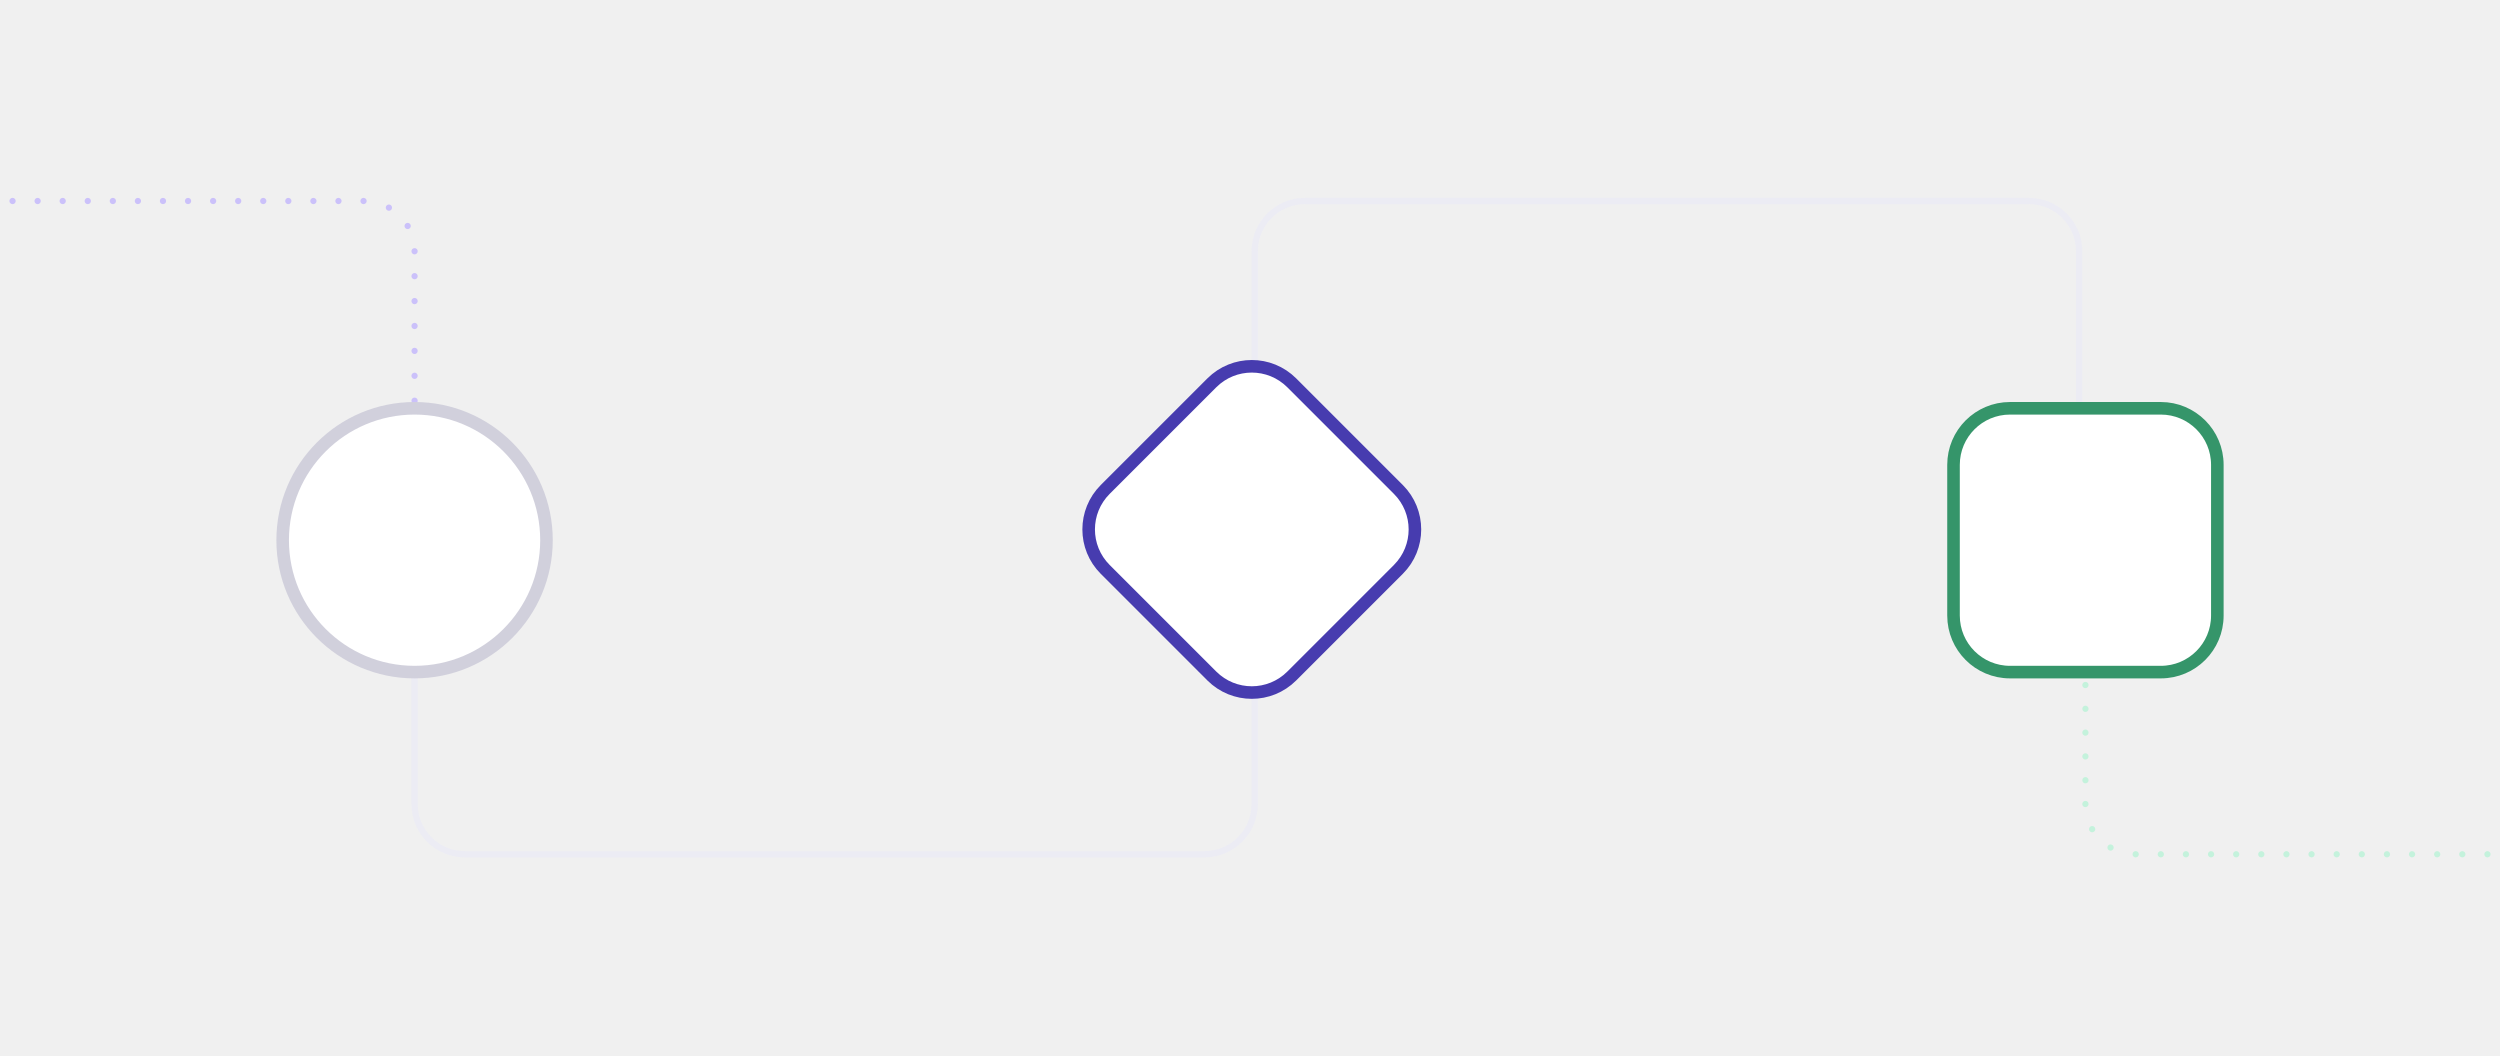
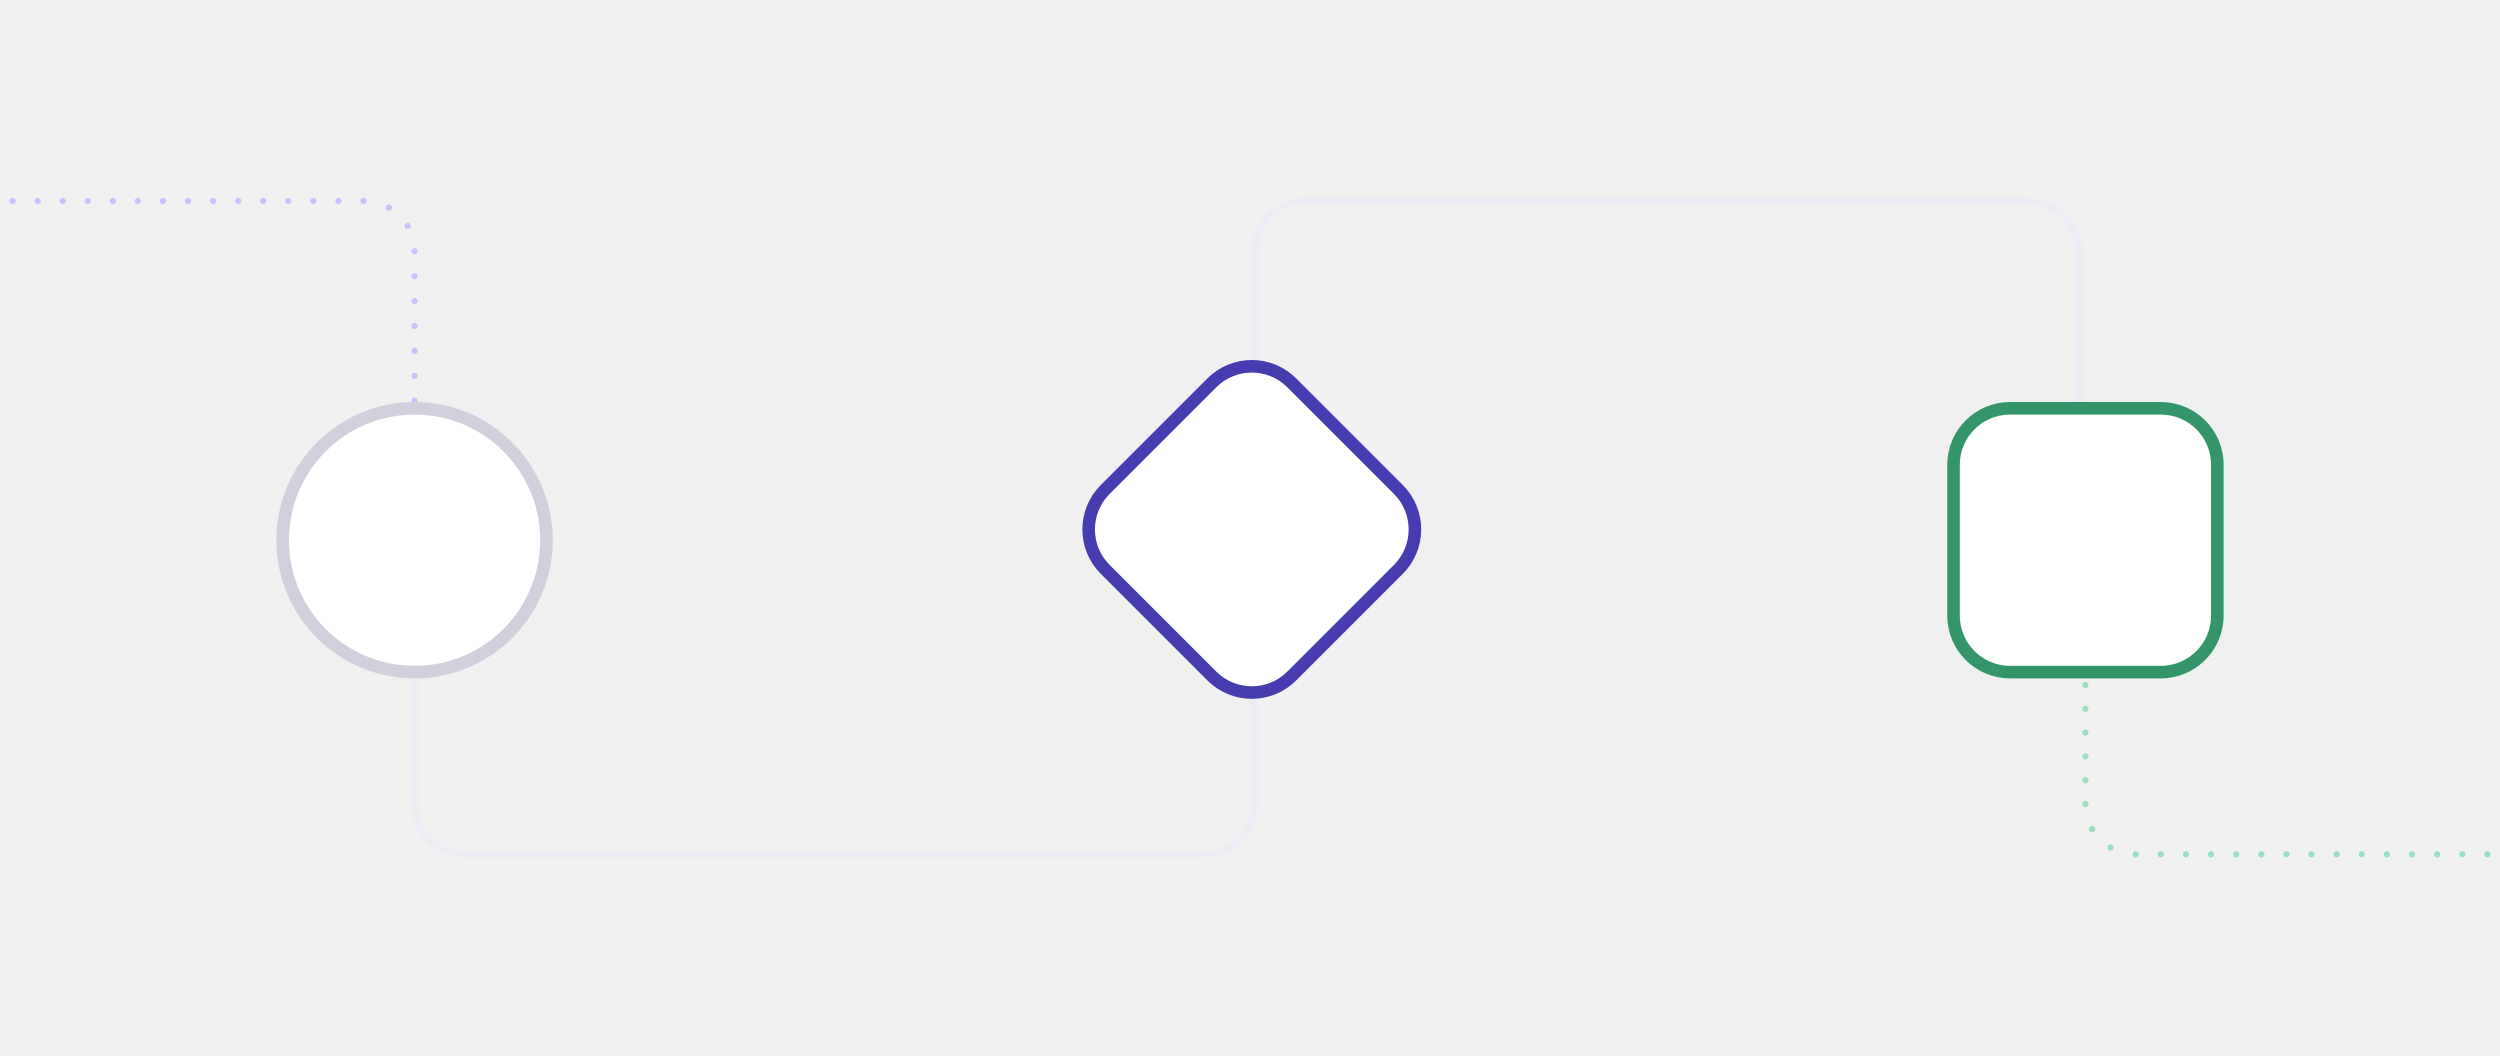
<svg xmlns="http://www.w3.org/2000/svg" width="398" height="168" viewBox="0 0 398 168" fill="none">
  <path d="M2 31.5C1.724 31.5 1.5 31.724 1.5 32C1.5 32.276 1.724 32.5 2 32.5L2 31.5ZM57.873 31.5C57.597 31.5 57.373 31.724 57.373 32C57.373 32.276 57.597 32.5 57.873 32.5V31.5ZM2 32.5C2.276 32.5 2.5 32.276 2.5 32C2.5 31.724 2.276 31.5 2 31.5L2 32.5ZM5.991 31.5C5.715 31.5 5.491 31.724 5.491 32C5.491 32.276 5.715 32.5 5.991 32.5L5.991 31.5ZM5.991 32.5C6.267 32.5 6.491 32.276 6.491 32C6.491 31.724 6.267 31.5 5.991 31.5L5.991 32.5ZM9.982 31.5C9.706 31.5 9.482 31.724 9.482 32C9.482 32.276 9.706 32.5 9.982 32.5L9.982 31.5ZM9.982 32.5C10.258 32.5 10.482 32.276 10.482 32C10.482 31.724 10.258 31.5 9.982 31.5L9.982 32.5ZM13.973 31.5C13.697 31.5 13.473 31.724 13.473 32C13.473 32.276 13.697 32.5 13.973 32.5L13.973 31.5ZM13.973 32.5C14.249 32.5 14.473 32.276 14.473 32C14.473 31.724 14.249 31.5 13.973 31.5L13.973 32.5ZM17.964 31.5C17.688 31.5 17.464 31.724 17.464 32C17.464 32.276 17.688 32.5 17.964 32.5L17.964 31.5ZM17.964 32.5C18.24 32.5 18.464 32.276 18.464 32C18.464 31.724 18.24 31.5 17.964 31.5L17.964 32.5ZM21.955 31.5C21.678 31.5 21.455 31.724 21.455 32C21.455 32.276 21.678 32.5 21.955 32.5L21.955 31.5ZM21.955 32.5C22.231 32.5 22.455 32.276 22.455 32C22.455 31.724 22.231 31.5 21.955 31.5L21.955 32.5ZM25.946 31.5C25.669 31.5 25.446 31.724 25.446 32C25.446 32.276 25.669 32.5 25.946 32.5L25.946 31.5ZM25.946 32.5C26.222 32.5 26.446 32.276 26.446 32C26.446 31.724 26.222 31.5 25.946 31.5L25.946 32.5ZM29.936 31.5C29.66 31.5 29.436 31.724 29.436 32C29.436 32.276 29.66 32.5 29.936 32.5L29.936 31.5ZM29.936 32.5C30.213 32.5 30.436 32.276 30.436 32C30.436 31.724 30.213 31.5 29.936 31.5L29.936 32.5ZM33.927 31.5C33.651 31.5 33.427 31.724 33.427 32C33.427 32.276 33.651 32.5 33.927 32.5L33.927 31.5ZM33.927 32.5C34.204 32.5 34.427 32.276 34.427 32C34.427 31.724 34.204 31.5 33.927 31.5L33.927 32.5ZM37.918 31.5C37.642 31.5 37.418 31.724 37.418 32C37.418 32.276 37.642 32.5 37.918 32.5L37.918 31.5ZM37.918 32.5C38.194 32.5 38.418 32.276 38.418 32C38.418 31.724 38.194 31.5 37.918 31.5L37.918 32.5ZM41.909 31.5C41.633 31.5 41.409 31.724 41.409 32C41.409 32.276 41.633 32.5 41.909 32.5L41.909 31.5ZM41.909 32.5C42.185 32.5 42.409 32.276 42.409 32C42.409 31.724 42.185 31.5 41.909 31.5L41.909 32.5ZM45.9 31.5C45.624 31.5 45.4 31.724 45.4 32C45.4 32.276 45.624 32.5 45.9 32.5L45.9 31.5ZM45.9 32.5C46.176 32.5 46.4 32.276 46.4 32C46.4 31.724 46.176 31.5 45.9 31.5L45.9 32.5ZM49.891 31.5C49.615 31.5 49.391 31.724 49.391 32C49.391 32.276 49.615 32.5 49.891 32.5L49.891 31.5ZM49.891 32.5C50.167 32.5 50.391 32.276 50.391 32C50.391 31.724 50.167 31.5 49.891 31.5L49.891 32.5ZM53.882 31.5C53.606 31.5 53.382 31.724 53.382 32C53.382 32.276 53.606 32.5 53.882 32.5L53.882 31.5ZM53.882 32.5C54.158 32.5 54.382 32.276 54.382 32C54.382 31.724 54.158 31.5 53.882 31.5L53.882 32.5ZM57.873 32.5C58.149 32.5 58.373 32.276 58.373 32C58.373 31.724 58.149 31.5 57.873 31.5L57.873 32.5ZM62.159 32.622C61.919 32.486 61.614 32.571 61.478 32.811C61.342 33.051 61.427 33.356 61.667 33.492L62.159 32.622ZM61.667 33.492C61.908 33.628 62.213 33.544 62.349 33.303C62.484 33.063 62.4 32.758 62.159 32.622L61.667 33.492ZM65.329 35.721C65.188 35.483 64.881 35.405 64.644 35.545C64.406 35.686 64.328 35.993 64.468 36.23L65.329 35.721ZM64.468 36.23C64.609 36.468 64.916 36.547 65.153 36.406C65.391 36.265 65.469 35.958 65.329 35.721L64.468 36.23ZM66.5 40C66.5 39.724 66.276 39.5 66 39.5C65.724 39.5 65.5 39.724 65.5 40L66.5 40ZM65.5 40C65.5 40.276 65.724 40.5 66 40.5C66.276 40.5 66.5 40.276 66.5 40H65.5ZM66.5 43.965C66.5 43.689 66.276 43.465 66 43.465C65.724 43.465 65.5 43.689 65.5 43.965H66.5ZM65.5 43.965C65.5 44.242 65.724 44.465 66 44.465C66.276 44.465 66.5 44.242 66.5 43.965H65.5ZM66.5 47.931C66.5 47.655 66.276 47.431 66 47.431C65.724 47.431 65.5 47.655 65.5 47.931H66.5ZM65.5 47.931C65.5 48.207 65.724 48.431 66 48.431C66.276 48.431 66.5 48.207 66.5 47.931H65.5ZM66.5 51.897C66.5 51.62 66.276 51.397 66 51.397C65.724 51.397 65.5 51.62 65.5 51.897H66.5ZM65.5 51.897C65.5 52.173 65.724 52.397 66 52.397C66.276 52.397 66.5 52.173 66.5 51.897H65.5ZM66.5 55.862C66.5 55.586 66.276 55.362 66 55.362C65.724 55.362 65.5 55.586 65.5 55.862H66.5ZM65.5 55.862C65.5 56.138 65.724 56.362 66 56.362C66.276 56.362 66.5 56.138 66.5 55.862H65.5ZM66.5 59.828C66.5 59.551 66.276 59.328 66 59.328C65.724 59.328 65.5 59.551 65.5 59.828H66.5ZM65.5 59.828C65.5 60.104 65.724 60.328 66 60.328C66.276 60.328 66.5 60.104 66.5 59.828H65.5ZM66.5 63.793C66.5 63.517 66.276 63.293 66 63.293C65.724 63.293 65.5 63.517 65.5 63.793H66.5ZM65.5 63.793C65.5 64.069 65.724 64.293 66 64.293C66.276 64.293 66.5 64.069 66.5 63.793H65.5ZM66.5 67.759C66.5 67.483 66.276 67.259 66 67.259C65.724 67.259 65.5 67.483 65.5 67.759H66.5ZM65.5 67.759C65.5 68.035 65.724 68.259 66 68.259C66.276 68.259 66.5 68.035 66.5 67.759H65.5ZM66.5 71.724C66.5 71.448 66.276 71.224 66 71.224C65.724 71.224 65.5 71.448 65.5 71.724H66.5ZM65.5 71.724C65.5 72 65.724 72.224 66 72.224C66.276 72.224 66.5 72 66.5 71.724H65.5ZM66.5 75.69C66.5 75.414 66.276 75.19 66 75.19C65.724 75.19 65.5 75.414 65.5 75.69H66.5ZM65.5 75.69C65.5 75.966 65.724 76.19 66 76.19C66.276 76.19 66.5 75.966 66.5 75.69H65.5ZM66.5 79.655C66.5 79.379 66.276 79.155 66 79.155C65.724 79.155 65.5 79.379 65.5 79.655H66.5ZM65.5 79.655C65.5 79.931 65.724 80.155 66 80.155C66.276 80.155 66.5 79.931 66.5 79.655H65.5ZM66.5 83.621C66.5 83.345 66.276 83.121 66 83.121C65.724 83.121 65.5 83.345 65.5 83.621H66.5ZM65.5 83.621C65.5 83.897 65.724 84.121 66 84.121C66.276 84.121 66.5 83.897 66.5 83.621H65.5ZM66.5 87.586C66.5 87.31 66.276 87.086 66 87.086C65.724 87.086 65.5 87.31 65.5 87.586H66.5ZM65.5 87.586C65.5 87.862 65.724 88.086 66 88.086C66.276 88.086 66.5 87.862 66.5 87.586H65.5ZM2 32.5H2L2 31.5H2L2 32.5ZM5.991 32.5H5.991L5.991 31.5H5.991L5.991 32.5ZM9.982 32.5H9.982L9.982 31.5H9.982L9.982 32.5ZM13.973 32.5H13.973L13.973 31.5H13.973L13.973 32.5ZM17.964 32.5H17.964L17.964 31.5H17.964L17.964 32.5ZM21.955 32.5H21.955L21.955 31.5H21.955L21.955 32.5ZM25.946 32.5H25.946L25.946 31.5H25.946L25.946 32.5ZM29.936 32.5H29.936L29.936 31.5H29.936L29.936 32.5ZM33.927 32.5H33.927L33.927 31.5H33.927L33.927 32.5ZM37.918 32.5H37.918L37.918 31.5H37.918L37.918 32.5ZM41.909 32.5H41.909L41.909 31.5H41.909L41.909 32.5ZM45.9 32.5H45.9L45.9 31.5H45.9L45.9 32.5ZM49.891 32.5H49.891L49.891 31.5H49.891L49.891 32.5ZM53.882 32.5H53.882L53.882 31.5H53.882L53.882 32.5ZM57.873 32.5C57.873 32.5 57.873 32.5 57.873 32.5L57.873 31.5C57.873 31.5 57.873 31.5 57.873 31.5V32.5ZM61.667 33.492C61.667 33.492 61.667 33.492 61.667 33.492L62.159 32.622C62.159 32.622 62.159 32.622 62.159 32.622L61.667 33.492ZM64.468 36.23C64.468 36.23 64.468 36.23 64.468 36.23L65.329 35.721C65.329 35.721 65.329 35.721 65.329 35.721L64.468 36.23ZM65.5 40C65.5 40 65.5 40 65.5 40H66.5C66.5 40 66.5 40 66.5 40L65.5 40ZM65.5 40V40H66.5V40H65.5ZM65.5 43.965V43.965H66.5V43.965H65.5ZM65.5 47.931V47.931H66.5V47.931H65.5ZM65.5 51.897V51.897H66.5V51.897H65.5ZM65.5 55.862V55.862H66.5V55.862H65.5ZM65.5 59.828V59.828H66.5V59.828H65.5ZM65.5 63.793V63.793H66.5V63.793H65.5ZM65.5 67.759V67.759H66.5V67.759H65.5ZM65.5 71.724V71.724H66.5V71.724H65.5ZM65.5 75.69V75.69H66.5V75.69H65.5ZM65.5 79.655V79.655H66.5V79.655H65.5ZM65.5 83.621V83.621H66.5V83.621H65.5ZM65.5 87.586V87.586H66.5V87.586H65.5Z" fill="#CBC1FA" />
-   <path d="M396 136.5C396.276 136.5 396.5 136.276 396.5 136C396.5 135.724 396.276 135.5 396 135.5V136.5ZM331.5 101.477C331.5 101.753 331.724 101.977 332 101.977C332.276 101.977 332.5 101.753 332.5 101.477H331.5ZM332.5 105.266C332.5 104.99 332.276 104.766 332 104.766C331.724 104.766 331.5 104.99 331.5 105.266H332.5ZM331.5 105.266C331.5 105.542 331.724 105.766 332 105.766C332.276 105.766 332.5 105.542 332.5 105.266H331.5ZM332.5 109.055C332.5 108.779 332.276 108.555 332 108.555C331.724 108.555 331.5 108.779 331.5 109.055H332.5ZM331.5 109.055C331.5 109.331 331.724 109.555 332 109.555C332.276 109.555 332.5 109.331 332.5 109.055H331.5ZM332.5 112.844C332.5 112.568 332.276 112.344 332 112.344C331.724 112.344 331.5 112.568 331.5 112.844H332.5ZM331.5 112.844C331.5 113.12 331.724 113.344 332 113.344C332.276 113.344 332.5 113.12 332.5 112.844H331.5ZM332.5 116.633C332.5 116.357 332.276 116.133 332 116.133C331.724 116.133 331.5 116.357 331.5 116.633H332.5ZM331.5 116.633C331.5 116.909 331.724 117.133 332 117.133C332.276 117.133 332.5 116.909 332.5 116.633H331.5ZM332.5 120.422C332.5 120.146 332.276 119.922 332 119.922C331.724 119.922 331.5 120.146 331.5 120.422H332.5ZM331.5 120.422C331.5 120.698 331.724 120.922 332 120.922C332.276 120.922 332.5 120.698 332.5 120.422H331.5ZM332.5 124.211C332.5 123.935 332.276 123.711 332 123.711C331.724 123.711 331.5 123.935 331.5 124.211H332.5ZM331.5 124.211C331.5 124.487 331.724 124.711 332 124.711C332.276 124.711 332.5 124.487 332.5 124.211H331.5ZM332.5 128C332.5 127.724 332.276 127.5 332 127.5C331.724 127.5 331.5 127.724 331.5 128H332.5ZM331.5 128C331.5 128.276 331.724 128.5 332 128.5C332.276 128.5 332.5 128.276 332.5 128L331.5 128ZM333.503 131.75C333.365 131.511 333.059 131.43 332.82 131.568C332.581 131.706 332.5 132.012 332.638 132.251L333.503 131.75ZM332.638 132.251C332.776 132.49 333.082 132.572 333.321 132.434C333.56 132.295 333.642 131.989 333.503 131.75L332.638 132.251ZM336.25 134.497C336.011 134.358 335.705 134.44 335.567 134.679C335.428 134.918 335.51 135.224 335.749 135.362L336.25 134.497ZM335.749 135.362C335.988 135.501 336.294 135.419 336.432 135.18C336.57 134.941 336.489 134.635 336.25 134.497L335.749 135.362ZM340 135.5C339.724 135.5 339.5 135.724 339.5 136C339.5 136.276 339.724 136.5 340 136.5L340 135.5ZM340 136.5C340.276 136.5 340.5 136.276 340.5 136C340.5 135.724 340.276 135.5 340 135.5V136.5ZM344 135.5C343.724 135.5 343.5 135.724 343.5 136C343.5 136.276 343.724 136.5 344 136.5V135.5ZM344 136.5C344.276 136.5 344.5 136.276 344.5 136C344.5 135.724 344.276 135.5 344 135.5V136.5ZM348 135.5C347.724 135.5 347.5 135.724 347.5 136C347.5 136.276 347.724 136.5 348 136.5V135.5ZM348 136.5C348.276 136.5 348.5 136.276 348.5 136C348.5 135.724 348.276 135.5 348 135.5V136.5ZM352 135.5C351.724 135.5 351.5 135.724 351.5 136C351.5 136.276 351.724 136.5 352 136.5V135.5ZM352 136.5C352.276 136.5 352.5 136.276 352.5 136C352.5 135.724 352.276 135.5 352 135.5V136.5ZM356 135.5C355.724 135.5 355.5 135.724 355.5 136C355.5 136.276 355.724 136.5 356 136.5V135.5ZM356 136.5C356.276 136.5 356.5 136.276 356.5 136C356.5 135.724 356.276 135.5 356 135.5V136.5ZM360 135.5C359.724 135.5 359.5 135.724 359.5 136C359.5 136.276 359.724 136.5 360 136.5V135.5ZM360 136.5C360.276 136.5 360.5 136.276 360.5 136C360.5 135.724 360.276 135.5 360 135.5V136.5ZM364 135.5C363.724 135.5 363.5 135.724 363.5 136C363.5 136.276 363.724 136.5 364 136.5V135.5ZM364 136.5C364.276 136.5 364.5 136.276 364.5 136C364.5 135.724 364.276 135.5 364 135.5V136.5ZM368 135.5C367.724 135.5 367.5 135.724 367.5 136C367.5 136.276 367.724 136.5 368 136.5V135.5ZM368 136.5C368.276 136.5 368.5 136.276 368.5 136C368.5 135.724 368.276 135.5 368 135.5V136.5ZM372 135.5C371.724 135.5 371.5 135.724 371.5 136C371.5 136.276 371.724 136.5 372 136.5V135.5ZM372 136.5C372.276 136.5 372.5 136.276 372.5 136C372.5 135.724 372.276 135.5 372 135.5V136.5ZM376 135.5C375.724 135.5 375.5 135.724 375.5 136C375.5 136.276 375.724 136.5 376 136.5V135.5ZM376 136.5C376.276 136.5 376.5 136.276 376.5 136C376.5 135.724 376.276 135.5 376 135.5V136.5ZM380 135.5C379.724 135.5 379.5 135.724 379.5 136C379.5 136.276 379.724 136.5 380 136.5V135.5ZM380 136.5C380.276 136.5 380.5 136.276 380.5 136C380.5 135.724 380.276 135.5 380 135.5V136.5ZM384 135.5C383.724 135.5 383.5 135.724 383.5 136C383.5 136.276 383.724 136.5 384 136.5V135.5ZM384 136.5C384.276 136.5 384.5 136.276 384.5 136C384.5 135.724 384.276 135.5 384 135.5V136.5ZM388 135.5C387.724 135.5 387.5 135.724 387.5 136C387.5 136.276 387.724 136.5 388 136.5V135.5ZM388 136.5C388.276 136.5 388.5 136.276 388.5 136C388.5 135.724 388.276 135.5 388 135.5V136.5ZM392 135.5C391.724 135.5 391.5 135.724 391.5 136C391.5 136.276 391.724 136.5 392 136.5V135.5ZM392 136.5C392.276 136.5 392.5 136.276 392.5 136C392.5 135.724 392.276 135.5 392 135.5V136.5ZM396 135.5C395.724 135.5 395.5 135.724 395.5 136C395.5 136.276 395.724 136.5 396 136.5V135.5ZM331.5 101.477V101.477H332.5V101.477H331.5ZM331.5 105.266V105.266H332.5V105.266H331.5ZM331.5 109.055V109.055H332.5V109.055H331.5ZM331.5 112.844V112.844H332.5V112.844H331.5ZM331.5 116.633V116.633H332.5V116.633H331.5ZM331.5 120.422V120.422H332.5V120.422H331.5ZM331.5 124.211V124.211H332.5V124.211H331.5ZM331.5 128V128H332.5V128H331.5ZM331.5 128C331.5 128 331.5 128 331.5 128L332.5 128C332.5 128 332.5 128 332.5 128H331.5ZM332.638 132.251C332.638 132.251 332.638 132.251 332.638 132.251L333.503 131.75C333.503 131.75 333.503 131.75 333.503 131.75L332.638 132.251ZM335.749 135.362C335.749 135.362 335.749 135.362 335.749 135.362L336.25 134.497C336.25 134.497 336.25 134.497 336.25 134.497L335.749 135.362ZM340 136.5C340 136.5 340 136.5 340 136.5V135.5C340 135.5 340 135.5 340 135.5L340 136.5ZM340 136.5H340V135.5H340V136.5ZM344 136.5H344V135.5H344V136.5ZM348 136.5H348V135.5H348V136.5ZM352 136.5H352V135.5H352V136.5ZM356 136.5H356V135.5H356V136.5ZM360 136.5H360V135.5H360V136.5ZM364 136.5H364V135.5H364V136.5ZM368 136.5H368V135.5H368V136.5ZM372 136.5H372V135.5H372V136.5ZM376 136.5H376V135.5H376V136.5ZM380 136.5H380V135.5H380V136.5ZM384 136.5H384V135.5H384V136.5ZM388 136.5H388V135.5H388V136.5ZM392 136.5H392V135.5H392V136.5ZM396 136.5H396V135.5H396V136.5Z" fill="#C4F2DC" />
+   <path d="M396 136.5C396.276 136.5 396.5 136.276 396.5 136C396.5 135.724 396.276 135.5 396 135.5V136.5ZM331.5 101.477C331.5 101.753 331.724 101.977 332 101.977C332.276 101.977 332.5 101.753 332.5 101.477H331.5ZM332.5 105.266C332.5 104.99 332.276 104.766 332 104.766C331.724 104.766 331.5 104.99 331.5 105.266H332.5ZM331.5 105.266C331.5 105.542 331.724 105.766 332 105.766C332.276 105.766 332.5 105.542 332.5 105.266H331.5ZM332.5 109.055C332.5 108.779 332.276 108.555 332 108.555C331.724 108.555 331.5 108.779 331.5 109.055H332.5ZM331.5 109.055C331.5 109.331 331.724 109.555 332 109.555C332.276 109.555 332.5 109.331 332.5 109.055H331.5ZM332.5 112.844C332.5 112.568 332.276 112.344 332 112.344C331.724 112.344 331.5 112.568 331.5 112.844H332.5ZM331.5 112.844C331.5 113.12 331.724 113.344 332 113.344C332.276 113.344 332.5 113.12 332.5 112.844H331.5ZM332.5 116.633C332.5 116.357 332.276 116.133 332 116.133C331.724 116.133 331.5 116.357 331.5 116.633H332.5ZM331.5 116.633C331.5 116.909 331.724 117.133 332 117.133C332.276 117.133 332.5 116.909 332.5 116.633H331.5ZM332.5 120.422C332.5 120.146 332.276 119.922 332 119.922C331.724 119.922 331.5 120.146 331.5 120.422H332.5ZM331.5 120.422C331.5 120.698 331.724 120.922 332 120.922C332.276 120.922 332.5 120.698 332.5 120.422H331.5ZM332.5 124.211C332.5 123.935 332.276 123.711 332 123.711C331.724 123.711 331.5 123.935 331.5 124.211H332.5ZM331.5 124.211C331.5 124.487 331.724 124.711 332 124.711C332.276 124.711 332.5 124.487 332.5 124.211H331.5ZM332.5 128C332.5 127.724 332.276 127.5 332 127.5C331.724 127.5 331.5 127.724 331.5 128H332.5ZM331.5 128C331.5 128.276 331.724 128.5 332 128.5C332.276 128.5 332.5 128.276 332.5 128L331.5 128ZM333.503 131.75C333.365 131.511 333.059 131.43 332.82 131.568C332.581 131.706 332.5 132.012 332.638 132.251L333.503 131.75ZM332.638 132.251C332.776 132.49 333.082 132.572 333.321 132.434C333.56 132.295 333.642 131.989 333.503 131.75L332.638 132.251ZM336.25 134.497C336.011 134.358 335.705 134.44 335.567 134.679C335.428 134.918 335.51 135.224 335.749 135.362L336.25 134.497ZM335.749 135.362C335.988 135.501 336.294 135.419 336.432 135.18C336.57 134.941 336.489 134.635 336.25 134.497L335.749 135.362ZM340 135.5C339.724 135.5 339.5 135.724 339.5 136C339.5 136.276 339.724 136.5 340 136.5L340 135.5ZM340 136.5C340.276 136.5 340.5 136.276 340.5 136C340.5 135.724 340.276 135.5 340 135.5V136.5ZM344 135.5C343.724 135.5 343.5 135.724 343.5 136C343.5 136.276 343.724 136.5 344 136.5V135.5ZM344 136.5C344.276 136.5 344.5 136.276 344.5 136C344.5 135.724 344.276 135.5 344 135.5V136.5ZM348 135.5C347.724 135.5 347.5 135.724 347.5 136C347.5 136.276 347.724 136.5 348 136.5V135.5ZM348 136.5C348.276 136.5 348.5 136.276 348.5 136C348.5 135.724 348.276 135.5 348 135.5V136.5ZM352 135.5C351.724 135.5 351.5 135.724 351.5 136C351.5 136.276 351.724 136.5 352 136.5V135.5ZM352 136.5C352.276 136.5 352.5 136.276 352.5 136C352.5 135.724 352.276 135.5 352 135.5V136.5ZM356 135.5C355.724 135.5 355.5 135.724 355.5 136C355.5 136.276 355.724 136.5 356 136.5V135.5ZM356 136.5C356.276 136.5 356.5 136.276 356.5 136C356.5 135.724 356.276 135.5 356 135.5V136.5ZM360 135.5C359.724 135.5 359.5 135.724 359.5 136C359.5 136.276 359.724 136.5 360 136.5V135.5ZM360 136.5C360.276 136.5 360.5 136.276 360.5 136C360.5 135.724 360.276 135.5 360 135.5V136.5ZM364 135.5C363.724 135.5 363.5 135.724 363.5 136C363.5 136.276 363.724 136.5 364 136.5V135.5ZM364 136.5C364.276 136.5 364.5 136.276 364.5 136C364.5 135.724 364.276 135.5 364 135.5V136.5ZM368 135.5C367.724 135.5 367.5 135.724 367.5 136C367.5 136.276 367.724 136.5 368 136.5V135.5ZM368 136.5C368.276 136.5 368.5 136.276 368.5 136C368.5 135.724 368.276 135.5 368 135.5V136.5ZM372 135.5C371.724 135.5 371.5 135.724 371.5 136C371.5 136.276 371.724 136.5 372 136.5V135.5ZM372 136.5C372.276 136.5 372.5 136.276 372.5 136C372.5 135.724 372.276 135.5 372 135.5V136.5ZM376 135.5C375.724 135.5 375.5 135.724 375.5 136C375.5 136.276 375.724 136.5 376 136.5V135.5ZM376 136.5C376.276 136.5 376.5 136.276 376.5 136C376.5 135.724 376.276 135.5 376 135.5V136.5ZM380 135.5C379.724 135.5 379.5 135.724 379.5 136C379.5 136.276 379.724 136.5 380 136.5V135.5ZM380 136.5C380.276 136.5 380.5 136.276 380.5 136C380.5 135.724 380.276 135.5 380 135.5V136.5ZM384 135.5C383.724 135.5 383.5 135.724 383.5 136C383.5 136.276 383.724 136.5 384 136.5V135.5ZM384 136.5C384.276 136.5 384.5 136.276 384.5 136C384.5 135.724 384.276 135.5 384 135.5V136.5ZM388 135.5C387.724 135.5 387.5 135.724 387.5 136C387.5 136.276 387.724 136.5 388 136.5V135.5ZM388 136.5C388.276 136.5 388.5 136.276 388.5 136C388.5 135.724 388.276 135.5 388 135.5V136.5ZM392 135.5C391.724 135.5 391.5 135.724 391.5 136C391.5 136.276 391.724 136.5 392 136.5V135.5ZM392 136.5C392.276 136.5 392.5 136.276 392.5 136C392.5 135.724 392.276 135.5 392 135.5V136.5ZM396 135.5C395.724 135.5 395.5 135.724 395.5 136C395.5 136.276 395.724 136.5 396 136.5V135.5ZM331.5 101.477V101.477H332.5V101.477H331.5ZM331.5 105.266V105.266H332.5V105.266H331.5ZM331.5 109.055V109.055H332.5V109.055H331.5ZM331.5 112.844V112.844H332.5V112.844H331.5ZM331.5 116.633V116.633H332.5V116.633H331.5ZM331.5 120.422V120.422H332.5V120.422H331.5ZM331.5 124.211V124.211H332.5V124.211H331.5ZM331.5 128V128H332.5V128H331.5ZM331.5 128C331.5 128 331.5 128 331.5 128L332.5 128C332.5 128 332.5 128 332.5 128H331.5ZM332.638 132.251C332.638 132.251 332.638 132.251 332.638 132.251L333.503 131.75C333.503 131.75 333.503 131.75 333.503 131.75L332.638 132.251ZM335.749 135.362C335.749 135.362 335.749 135.362 335.749 135.362L336.25 134.497C336.25 134.497 336.25 134.497 336.25 134.497L335.749 135.362ZM340 136.5C340 136.5 340 136.5 340 136.5V135.5C340 135.5 340 135.5 340 135.5L340 136.5ZM340 136.5H340V135.5H340V136.5ZM344 136.5H344V135.5H344V136.5ZM348 136.5H348V135.5H348V136.5ZM352 136.5H352V135.5H352V136.5ZM356 136.5H356V135.5H356V136.5ZM360 136.5H360V135.5H360V136.5ZM364 136.5H364V135.5H364V136.5ZM368 136.5H368V135.5H368V136.5ZM372 136.5H372V135.5H372V136.5ZM376 136.5H376V135.5H376V136.5ZM380 136.5H380V135.5H380V136.5ZM384 136.5H384V135.5H384V136.5ZM388 136.5H388V135.5H388V136.5ZM392 136.5H392V135.5H392V136.5ZM396 136.5H396V135.5H396V136.5Z" fill="#9AE0BE" />
  <path d="M66 101.477V128C66 132.418 69.582 136 74 136H191.75C196.169 136 199.75 132.418 199.75 128V40C199.75 35.582 203.332 32 207.75 32H323C327.418 32 331 35.582 331 40V91.552" stroke="#ECECF4" />
  <rect x="45" y="65" width="42" height="42" rx="21" fill="white" stroke="#D1D0DC" stroke-width="2" />
  <rect x="311" y="65" width="42" height="42" rx="9" fill="white" stroke="#35956A" stroke-width="2" />
  <rect x="199.285" y="54.586" width="42" height="42" rx="9" transform="rotate(45 199.285 54.5858)" fill="white" stroke="#473CAF" stroke-width="2" />
</svg>
